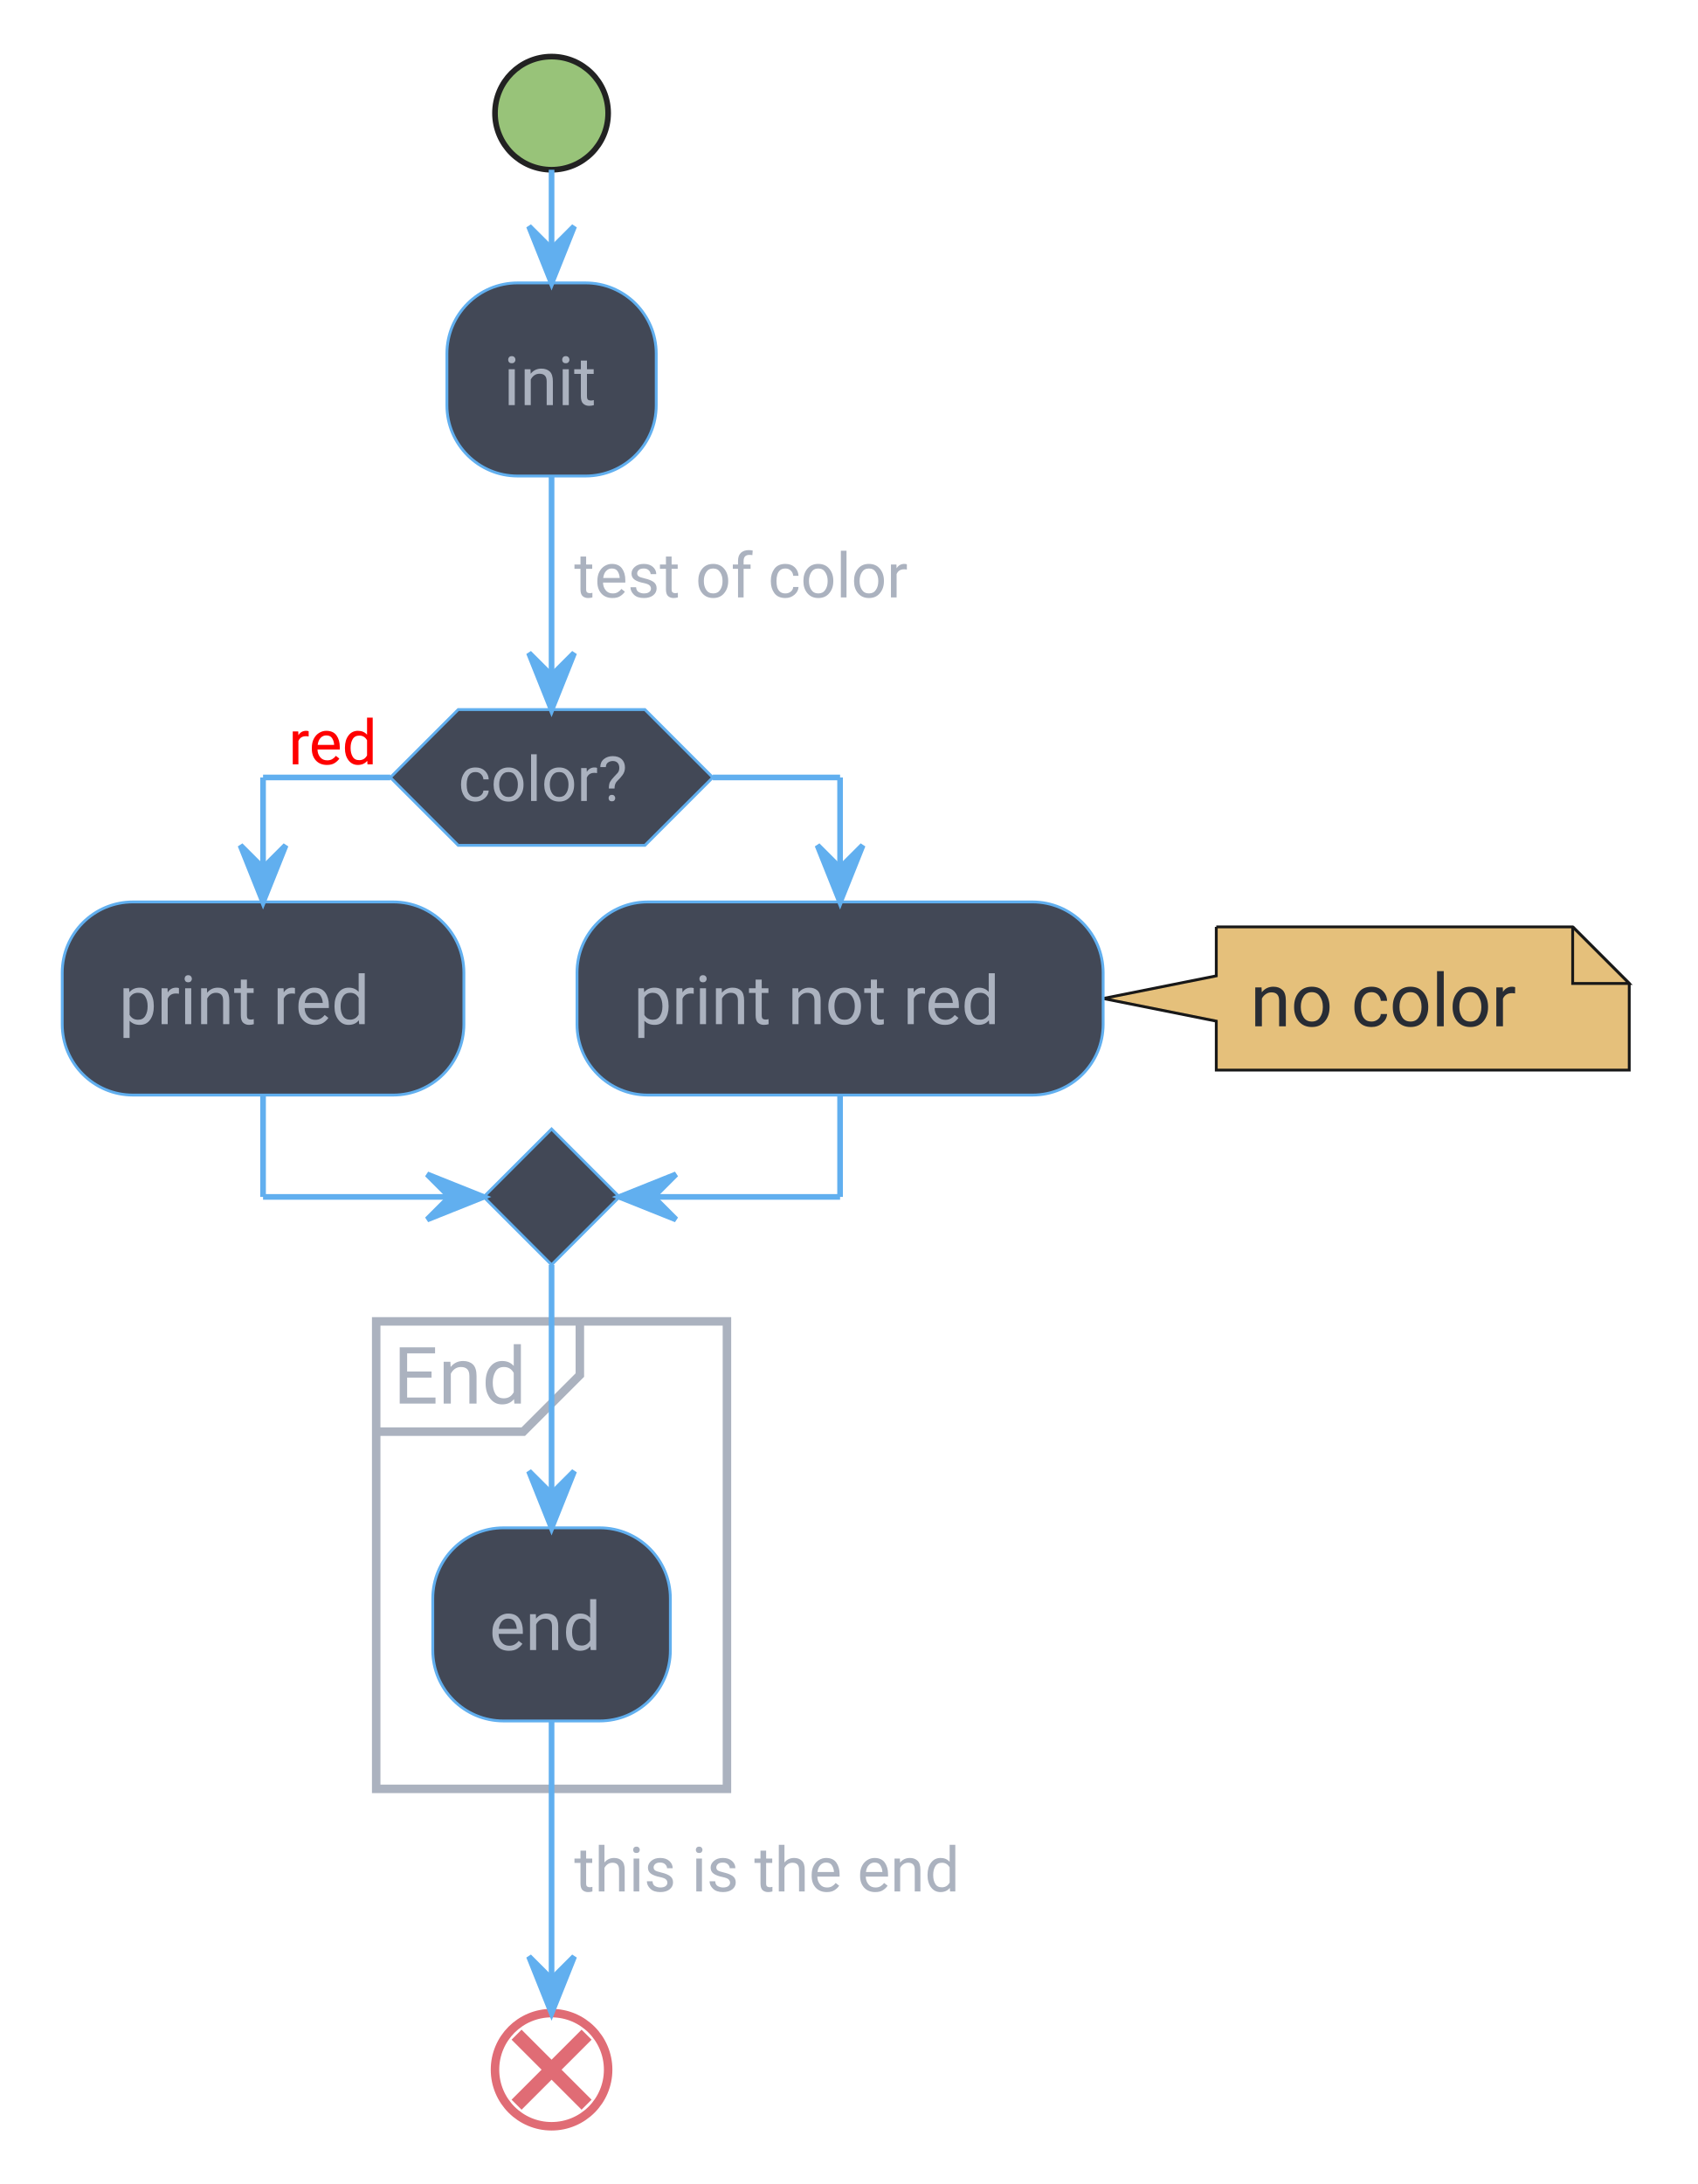
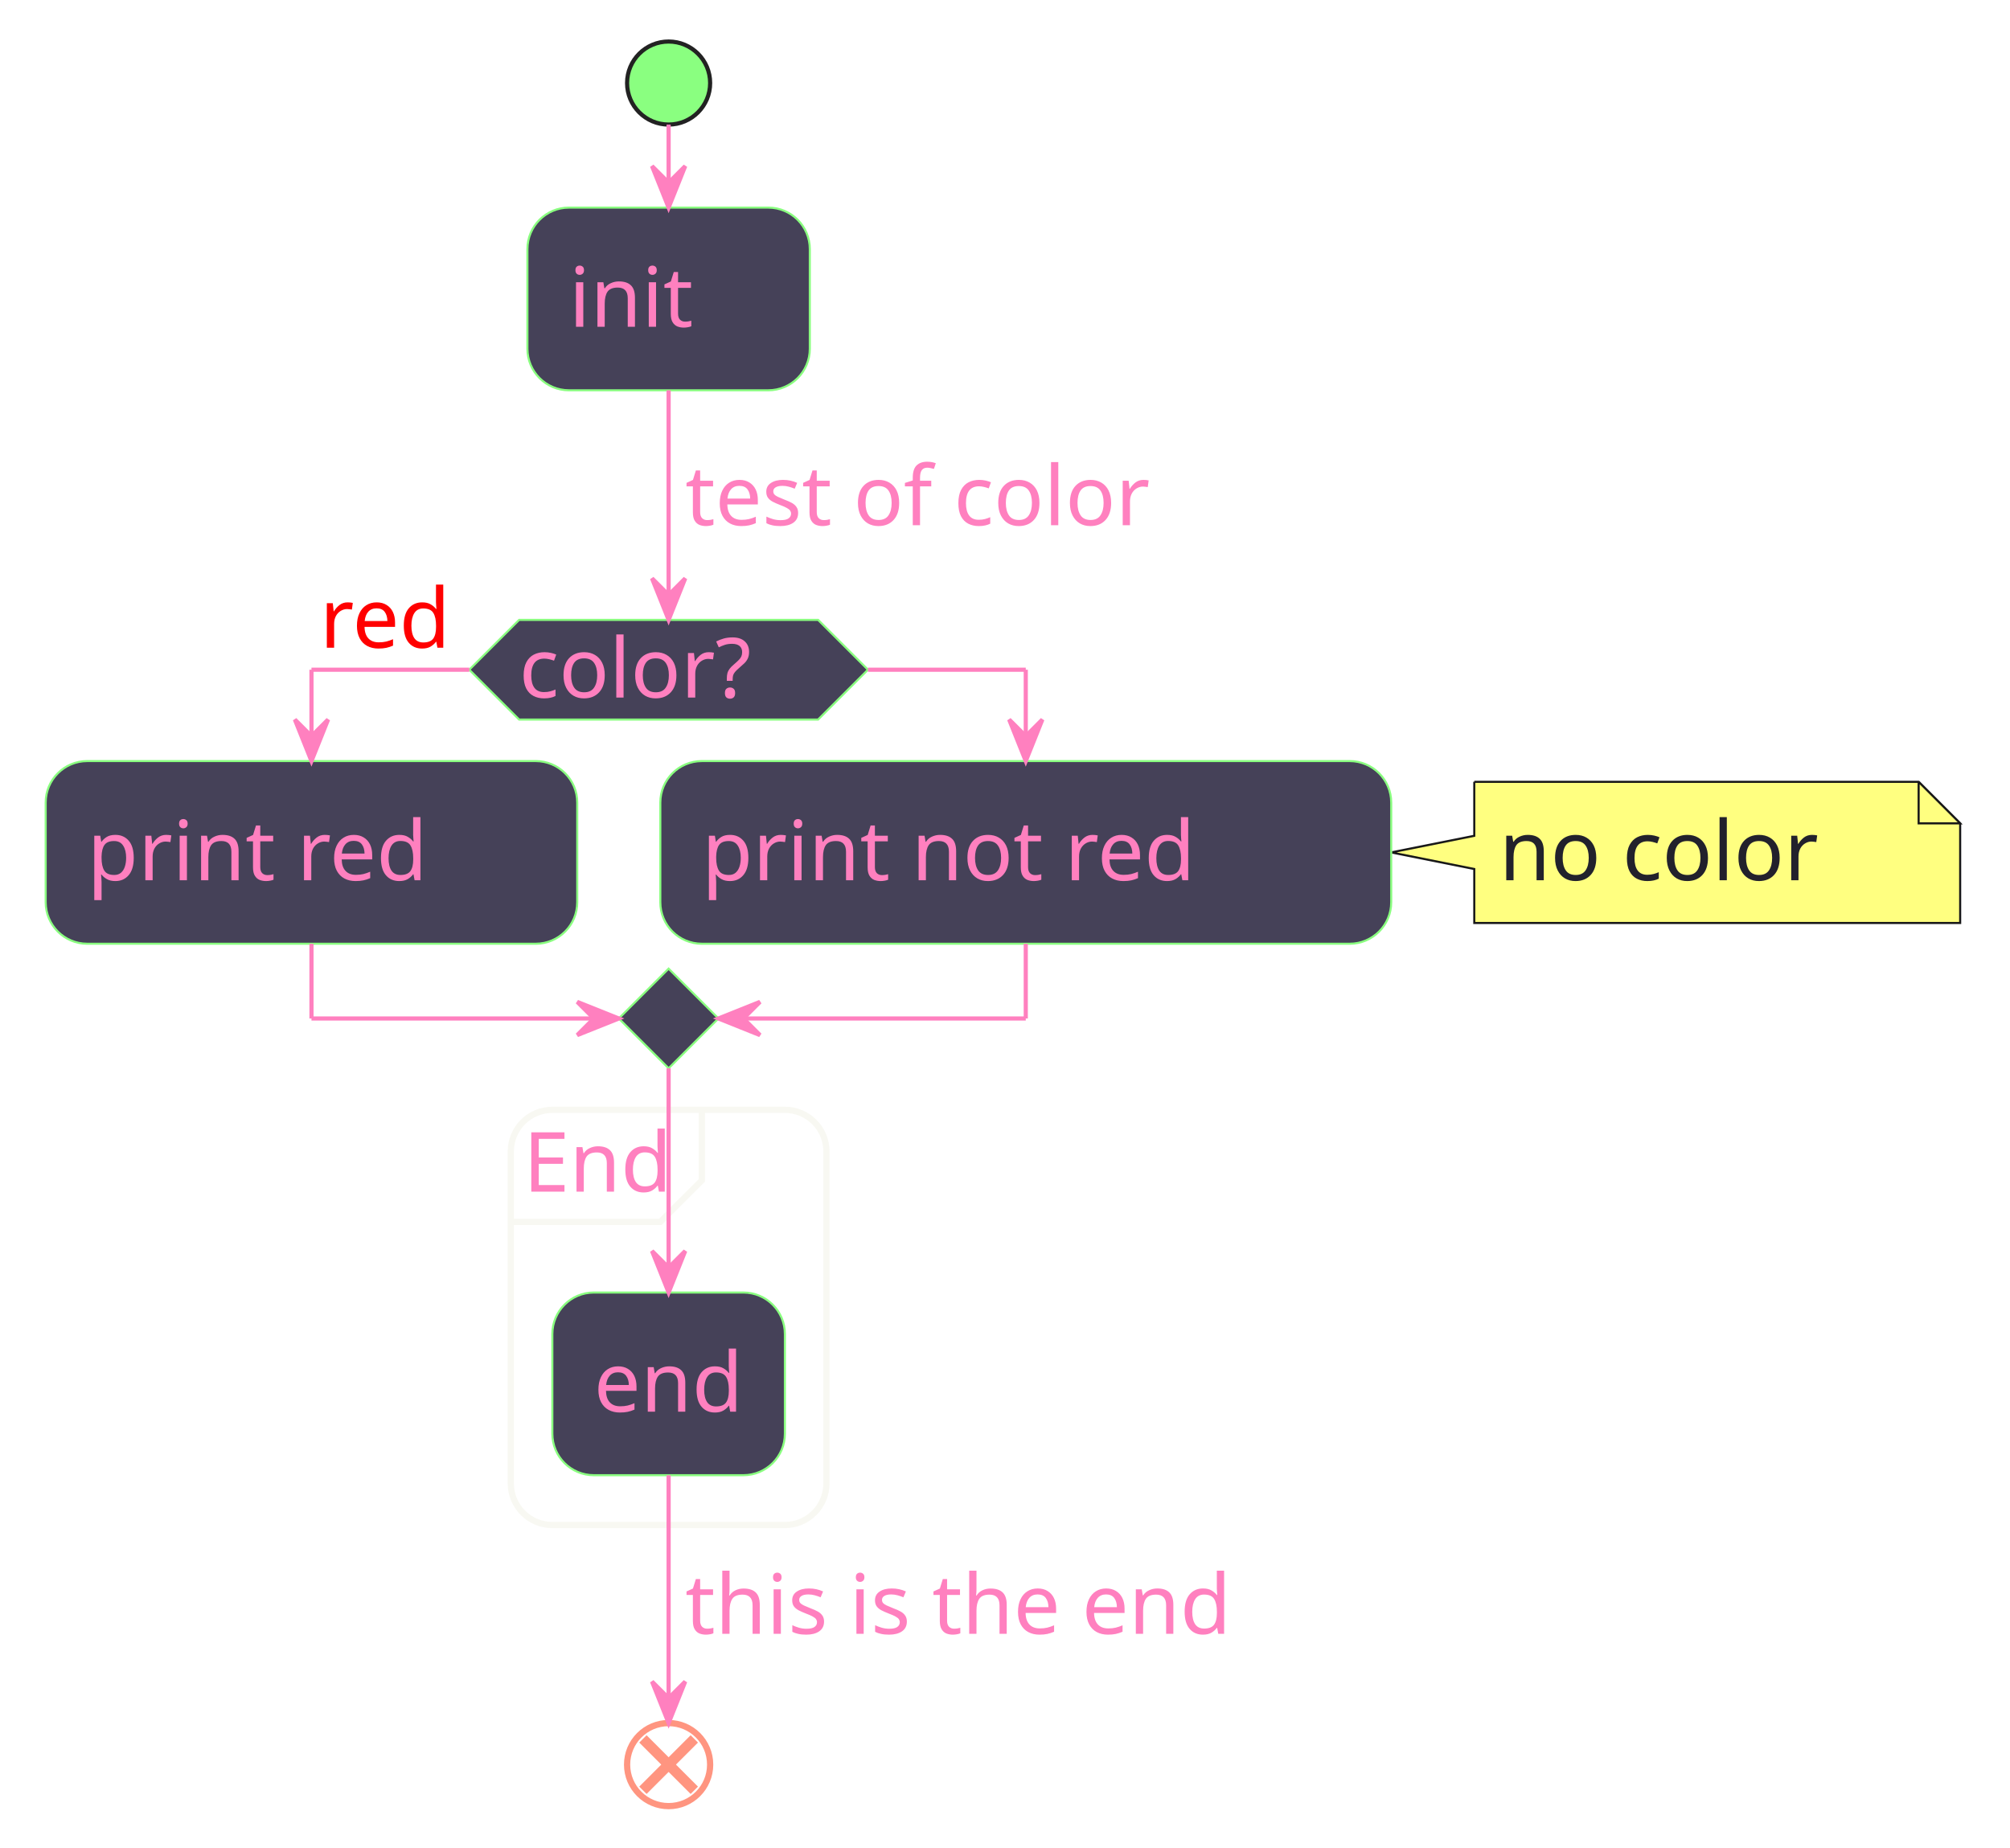
- <svg xmlns="http://www.w3.org/2000/svg" contentStyleType="text/css" height="386px" preserveAspectRatio="none" style="width:300px;height:386px;background:#282C34;" version="1.1" viewBox="0 0 300 386" width="300px" zoomAndPan="magnify">
+ <svg xmlns="http://www.w3.org/2000/svg" contentStyleType="text/css" height="445px" preserveAspectRatio="none" style="width:484px;height:445px;background:#22212C;" version="1.1" viewBox="0 0 484 445" width="484px" zoomAndPan="magnify">
  <defs />
  <g>
-     <ellipse cx="97.5" cy="20" fill="#98C379" rx="10" ry="10" style="stroke:#222222;stroke-width:1.0;" />
-     <rect fill="#424856" height="34.133" rx="12.5" ry="12.5" style="stroke:#61AFEF;stroke-width:0.5;" width="37" x="79" y="50" />
-     <text fill="#ABB2BF" font-family="-apple-system, BlinkMacSystemFont, &quot;Segoe UI&quot;, Roboto, &quot;Helvetica Neue&quot;, Arial, &quot;Noto Sans&quot;, sans-serif, &quot;Apple Color Emoji&quot;, &quot;Segoe UI Emoji&quot;, &quot;Segoe UI Symbol&quot;, &quot;Noto Color Emoji&quot;" font-size="12" lengthAdjust="spacing" textLength="17" x="89" y="71.602">init</text>
-     <polygon fill="#424856" points="81,125.408,114,125.408,126,137.408,114,149.408,81,149.408,69,137.408,81,125.408" style="stroke:#61AFEF;stroke-width:0.5;" />
-     <text fill="#ABB2BF" font-family="-apple-system, BlinkMacSystemFont, &quot;Segoe UI&quot;, Roboto, &quot;Helvetica Neue&quot;, Arial, &quot;Noto Sans&quot;, sans-serif, &quot;Apple Color Emoji&quot;, &quot;Segoe UI Emoji&quot;, &quot;Segoe UI Symbol&quot;, &quot;Noto Color Emoji&quot;" font-size="11" lengthAdjust="spacing" textLength="33" x="81" y="141.565">color?</text>
-     <text fill="#FF0000" font-family="-apple-system, BlinkMacSystemFont, &quot;Segoe UI&quot;, Roboto, &quot;Helvetica Neue&quot;, Arial, &quot;Noto Sans&quot;, sans-serif, &quot;Apple Color Emoji&quot;, &quot;Segoe UI Emoji&quot;, &quot;Segoe UI Symbol&quot;, &quot;Noto Color Emoji&quot;" font-size="11" lengthAdjust="spacing" textLength="18" x="51" y="135.088">red</text>
-     <rect fill="#424856" height="34.133" rx="12.5" ry="12.5" style="stroke:#61AFEF;stroke-width:0.5;" width="71" x="11" y="159.408" />
-     <text fill="#ABB2BF" font-family="-apple-system, BlinkMacSystemFont, &quot;Segoe UI&quot;, Roboto, &quot;Helvetica Neue&quot;, Arial, &quot;Noto Sans&quot;, sans-serif, &quot;Apple Color Emoji&quot;, &quot;Segoe UI Emoji&quot;, &quot;Segoe UI Symbol&quot;, &quot;Noto Color Emoji&quot;" font-size="12" lengthAdjust="spacing" textLength="51" x="21" y="181.01">print red</text>
-     <path d="M215,163.819 L215,172.475 L195,176.475 L215,180.475 L215,189.13 A0,0 0 0 0 215,189.13 L288,189.13 A0,0 0 0 0 288,189.13 L288,173.819 L278,163.819 L215,163.819 A0,0 0 0 0 215,163.819 " fill="#E5C07B" style="stroke:#181818;stroke-width:0.5;" />
-     <path d="M278,163.819 L278,173.819 L288,173.819 L278,163.819 " fill="#E5C07B" style="stroke:#181818;stroke-width:0.5;" />
-     <text fill="#282C34" font-family="-apple-system, BlinkMacSystemFont, &quot;Segoe UI&quot;, Roboto, &quot;Helvetica Neue&quot;, Arial, &quot;Noto Sans&quot;, sans-serif, &quot;Apple Color Emoji&quot;, &quot;Segoe UI Emoji&quot;, &quot;Segoe UI Symbol&quot;, &quot;Noto Color Emoji&quot;" font-size="13" lengthAdjust="spacing" textLength="52" x="221" y="181.388">no color</text>
-     <rect fill="#424856" height="34.133" rx="12.5" ry="12.5" style="stroke:#61AFEF;stroke-width:0.5;" width="93" x="102" y="159.408" />
-     <text fill="#ABB2BF" font-family="-apple-system, BlinkMacSystemFont, &quot;Segoe UI&quot;, Roboto, &quot;Helvetica Neue&quot;, Arial, &quot;Noto Sans&quot;, sans-serif, &quot;Apple Color Emoji&quot;, &quot;Segoe UI Emoji&quot;, &quot;Segoe UI Symbol&quot;, &quot;Noto Color Emoji&quot;" font-size="12" lengthAdjust="spacing" textLength="73" x="112" y="181.01">print not red</text>
-     <polygon fill="#424856" points="97.5,199.541,109.5,211.541,97.5,223.541,85.5,211.541,97.5,199.541" style="stroke:#61AFEF;stroke-width:0.5;" />
-     <rect fill="none" height="82.621" style="stroke:#ABB2BF;stroke-width:1.5;" width="62" x="66.5" y="233.541" />
-     <path d="M102.5,233.541 L102.5,243.029 L92.5,253.029 L66.5,253.029 " fill="none" style="stroke:#ABB2BF;stroke-width:1.5;" />
-     <text fill="#ABB2BF" font-family="-apple-system, BlinkMacSystemFont, &quot;Segoe UI&quot;, Roboto, &quot;Helvetica Neue&quot;, Arial, &quot;Noto Sans&quot;, sans-serif, &quot;Apple Color Emoji&quot;, &quot;Segoe UI Emoji&quot;, &quot;Segoe UI Symbol&quot;, &quot;Noto Color Emoji&quot;" font-size="14" lengthAdjust="spacing" textLength="26" x="69.5" y="248.076">End</text>
-     <rect fill="#424856" height="34.133" rx="12.5" ry="12.5" style="stroke:#61AFEF;stroke-width:0.5;" width="42" x="76.5" y="270.029" />
-     <text fill="#ABB2BF" font-family="-apple-system, BlinkMacSystemFont, &quot;Segoe UI&quot;, Roboto, &quot;Helvetica Neue&quot;, Arial, &quot;Noto Sans&quot;, sans-serif, &quot;Apple Color Emoji&quot;, &quot;Segoe UI Emoji&quot;, &quot;Segoe UI Symbol&quot;, &quot;Noto Color Emoji&quot;" font-size="12" lengthAdjust="spacing" textLength="22" x="86.5" y="291.631">end</text>
-     <ellipse cx="97.5" cy="365.797" fill="none" rx="10" ry="10" style="stroke:#E06C75;stroke-width:1.5;" />
-     <line style="stroke:#E06C75;stroke-width:2.5;" x1="91.313" x2="103.687" y1="359.61" y2="371.984" />
-     <line style="stroke:#E06C75;stroke-width:2.5;" x1="103.687" x2="91.313" y1="359.61" y2="371.984" />
-     <line style="stroke:#61AFEF;stroke-width:1.0;" x1="97.5" x2="97.5" y1="30" y2="50" />
-     <polygon fill="#61AFEF" points="93.5,40,97.5,50,101.5,40,97.5,44" style="stroke:#61AFEF;stroke-width:1.0;" />
-     <line style="stroke:#61AFEF;stroke-width:1.0;" x1="69" x2="46.5" y1="137.408" y2="137.408" />
-     <line style="stroke:#61AFEF;stroke-width:1.0;" x1="46.5" x2="46.5" y1="137.408" y2="159.408" />
-     <polygon fill="#61AFEF" points="42.5,149.408,46.5,159.408,50.5,149.408,46.5,153.408" style="stroke:#61AFEF;stroke-width:1.0;" />
-     <line style="stroke:#61AFEF;stroke-width:1.0;" x1="126" x2="148.5" y1="137.408" y2="137.408" />
-     <line style="stroke:#61AFEF;stroke-width:1.0;" x1="148.5" x2="148.5" y1="137.408" y2="159.408" />
-     <polygon fill="#61AFEF" points="144.5,149.408,148.5,159.408,152.5,149.408,148.5,153.408" style="stroke:#61AFEF;stroke-width:1.0;" />
-     <line style="stroke:#61AFEF;stroke-width:1.0;" x1="46.5" x2="46.5" y1="193.541" y2="211.541" />
-     <line style="stroke:#61AFEF;stroke-width:1.0;" x1="46.5" x2="85.5" y1="211.541" y2="211.541" />
-     <polygon fill="#61AFEF" points="75.5,207.541,85.5,211.541,75.5,215.541,79.5,211.541" style="stroke:#61AFEF;stroke-width:1.0;" />
-     <line style="stroke:#61AFEF;stroke-width:1.0;" x1="148.5" x2="148.5" y1="193.541" y2="211.541" />
-     <line style="stroke:#61AFEF;stroke-width:1.0;" x1="148.5" x2="109.5" y1="211.541" y2="211.541" />
-     <polygon fill="#61AFEF" points="119.5,207.541,109.5,211.541,119.5,215.541,115.5,211.541" style="stroke:#61AFEF;stroke-width:1.0;" />
-     <line style="stroke:#61AFEF;stroke-width:1.0;" x1="97.5" x2="97.5" y1="84.133" y2="125.408" />
-     <polygon fill="#61AFEF" points="93.5,115.408,97.5,125.408,101.5,115.408,97.5,119.408" style="stroke:#61AFEF;stroke-width:1.0;" />
-     <text fill="#ABB2BF" font-family="-apple-system, BlinkMacSystemFont, &quot;Segoe UI&quot;, Roboto, &quot;Helvetica Neue&quot;, Arial, &quot;Noto Sans&quot;, sans-serif, &quot;Apple Color Emoji&quot;, &quot;Segoe UI Emoji&quot;, &quot;Segoe UI Symbol&quot;, &quot;Noto Color Emoji&quot;" font-size="11" lengthAdjust="spacing" textLength="65" x="101.5" y="105.588">test of color</text>
-     <line style="stroke:#61AFEF;stroke-width:1.0;" x1="97.5" x2="97.5" y1="223.541" y2="270.029" />
-     <polygon fill="#61AFEF" points="93.5,260.029,97.5,270.029,101.5,260.029,97.5,264.029" style="stroke:#61AFEF;stroke-width:1.0;" />
-     <line style="stroke:#61AFEF;stroke-width:1.0;" x1="97.5" x2="97.5" y1="304.162" y2="355.797" />
-     <polygon fill="#61AFEF" points="93.5,345.797,97.5,355.797,101.5,345.797,97.5,349.797" style="stroke:#61AFEF;stroke-width:1.0;" />
-     <text fill="#ABB2BF" font-family="-apple-system, BlinkMacSystemFont, &quot;Segoe UI&quot;, Roboto, &quot;Helvetica Neue&quot;, Arial, &quot;Noto Sans&quot;, sans-serif, &quot;Apple Color Emoji&quot;, &quot;Segoe UI Emoji&quot;, &quot;Segoe UI Symbol&quot;, &quot;Noto Color Emoji&quot;" font-size="11" lengthAdjust="spacing" textLength="75" x="101.5" y="334.297">this is the end</text>
+     <ellipse cx="161" cy="20" fill="#8AFF80" rx="10" ry="10" style="stroke:#222222;stroke-width:1.0;" />
+     <rect fill="#454158" height="44" rx="10" ry="10" style="stroke:#8AFF80;stroke-width:0.5;" width="68" x="127" y="50" />
+     <text fill="#FF80BF" font-family="Fira Mono" font-size="20" lengthAdjust="spacing" textLength="48" x="137" y="78.7">init</text>
+     <polygon fill="#454158" points="125,149.3,197,149.3,209,161.3,197,173.3,125,173.3,113,161.3,125,149.3" style="stroke:#8AFF80;stroke-width:0.5;" />
+     <text fill="#FF80BF" font-family="Fira Mono" font-size="20" lengthAdjust="spacing" textLength="72" x="125" y="168">color?</text>
+     <text fill="#FF0000" font-family="Fira Mono" font-size="20" lengthAdjust="spacing" textLength="36" x="77" y="156">red</text>
+     <rect fill="#454158" height="44" rx="10" ry="10" style="stroke:#8AFF80;stroke-width:0.5;" width="128" x="11" y="183.3" />
+     <text fill="#FF80BF" font-family="Fira Mono" font-size="20" lengthAdjust="spacing" textLength="108" x="21" y="212">print red</text>
+     <path d="M355,188.3 L355,201.3 L335,205.3 L355,209.3 L355,222.3 A0,0 0 0 0 355,222.3 L472,222.3 A0,0 0 0 0 472,222.3 L472,198.3 L462,188.3 L355,188.3 A0,0 0 0 0 355,188.3 " fill="#FFFF80" style="stroke:#181818;stroke-width:0.5;" />
+     <path d="M462,188.3 L462,198.3 L472,198.3 L462,188.3 " fill="#FFFF80" style="stroke:#181818;stroke-width:0.5;" />
+     <text fill="#22212C" font-family="Fira Mono" font-size="20" lengthAdjust="spacing" textLength="96" x="361" y="212">no color</text>
+     <rect fill="#454158" height="44" rx="10" ry="10" style="stroke:#8AFF80;stroke-width:0.5;" width="176" x="159" y="183.3" />
+     <text fill="#FF80BF" font-family="Fira Mono" font-size="20" lengthAdjust="spacing" textLength="156" x="169" y="212">print not red</text>
+     <polygon fill="#454158" points="161,233.3,173,245.3,161,257.3,149,245.3,161,233.3" style="stroke:#8AFF80;stroke-width:0.5;" />
+     <rect fill="none" height="100" rx="10" ry="10" style="stroke:#F8F8F2;stroke-width:1.5;" width="76" x="123" y="267.3" />
+     <path d="M169,267.3 L169,284.3 L159,294.3 L123,294.3 " fill="none" style="stroke:#F8F8F2;stroke-width:1.5;" />
+     <text fill="#FF80BF" font-family="Fira Mono" font-size="20" lengthAdjust="spacing" textLength="36" x="126" y="287">End</text>
+     <rect fill="#454158" height="44" rx="10" ry="10" style="stroke:#8AFF80;stroke-width:0.5;" width="56" x="133" y="311.3" />
+     <text fill="#FF80BF" font-family="Fira Mono" font-size="20" lengthAdjust="spacing" textLength="36" x="143" y="340">end</text>
+     <ellipse cx="161" cy="425" fill="none" rx="10" ry="10" style="stroke:#FF9580;stroke-width:1.5;" />
+     <line style="stroke:#FF9580;stroke-width:2.5;" x1="154.813" x2="167.187" y1="418.813" y2="431.187" />
+     <line style="stroke:#FF9580;stroke-width:2.5;" x1="167.187" x2="154.813" y1="418.813" y2="431.187" />
+     <line style="stroke:#FF80BF;stroke-width:1.0;" x1="161" x2="161" y1="30" y2="50" />
+     <polygon fill="#FF80BF" points="157,40,161,50,165,40,161,44" style="stroke:#FF80BF;stroke-width:1.0;" />
+     <line style="stroke:#FF80BF;stroke-width:1.0;" x1="113" x2="75" y1="161.3" y2="161.3" />
+     <line style="stroke:#FF80BF;stroke-width:1.0;" x1="75" x2="75" y1="161.3" y2="183.3" />
+     <polygon fill="#FF80BF" points="71,173.3,75,183.3,79,173.3,75,177.3" style="stroke:#FF80BF;stroke-width:1.0;" />
+     <line style="stroke:#FF80BF;stroke-width:1.0;" x1="209" x2="247" y1="161.3" y2="161.3" />
+     <line style="stroke:#FF80BF;stroke-width:1.0;" x1="247" x2="247" y1="161.3" y2="183.3" />
+     <polygon fill="#FF80BF" points="243,173.3,247,183.3,251,173.3,247,177.3" style="stroke:#FF80BF;stroke-width:1.0;" />
+     <line style="stroke:#FF80BF;stroke-width:1.0;" x1="75" x2="75" y1="227.3" y2="245.3" />
+     <line style="stroke:#FF80BF;stroke-width:1.0;" x1="75" x2="149" y1="245.3" y2="245.3" />
+     <polygon fill="#FF80BF" points="139,241.3,149,245.3,139,249.3,143,245.3" style="stroke:#FF80BF;stroke-width:1.0;" />
+     <line style="stroke:#FF80BF;stroke-width:1.0;" x1="247" x2="247" y1="227.3" y2="245.3" />
+     <line style="stroke:#FF80BF;stroke-width:1.0;" x1="247" x2="173" y1="245.3" y2="245.3" />
+     <polygon fill="#FF80BF" points="183,241.3,173,245.3,183,249.3,179,245.3" style="stroke:#FF80BF;stroke-width:1.0;" />
+     <line style="stroke:#FF80BF;stroke-width:1.0;" x1="161" x2="161" y1="94" y2="149.3" />
+     <polygon fill="#FF80BF" points="157,139.3,161,149.3,165,139.3,161,143.3" style="stroke:#FF80BF;stroke-width:1.0;" />
+     <text fill="#FF80BF" font-family="Fira Mono" font-size="20" lengthAdjust="spacing" textLength="156" x="165" y="126.5">test of color</text>
+     <line style="stroke:#FF80BF;stroke-width:1.0;" x1="161" x2="161" y1="257.3" y2="311.3" />
+     <polygon fill="#FF80BF" points="157,301.3,161,311.3,165,301.3,161,305.3" style="stroke:#FF80BF;stroke-width:1.0;" />
+     <line style="stroke:#FF80BF;stroke-width:1.0;" x1="161" x2="161" y1="355.3" y2="415" />
+     <polygon fill="#FF80BF" points="157,405,161,415,165,405,161,409" style="stroke:#FF80BF;stroke-width:1.0;" />
+     <text fill="#FF80BF" font-family="Fira Mono" font-size="20" lengthAdjust="spacing" textLength="180" x="165" y="393.5">this is the end</text>
  </g>
</svg>
